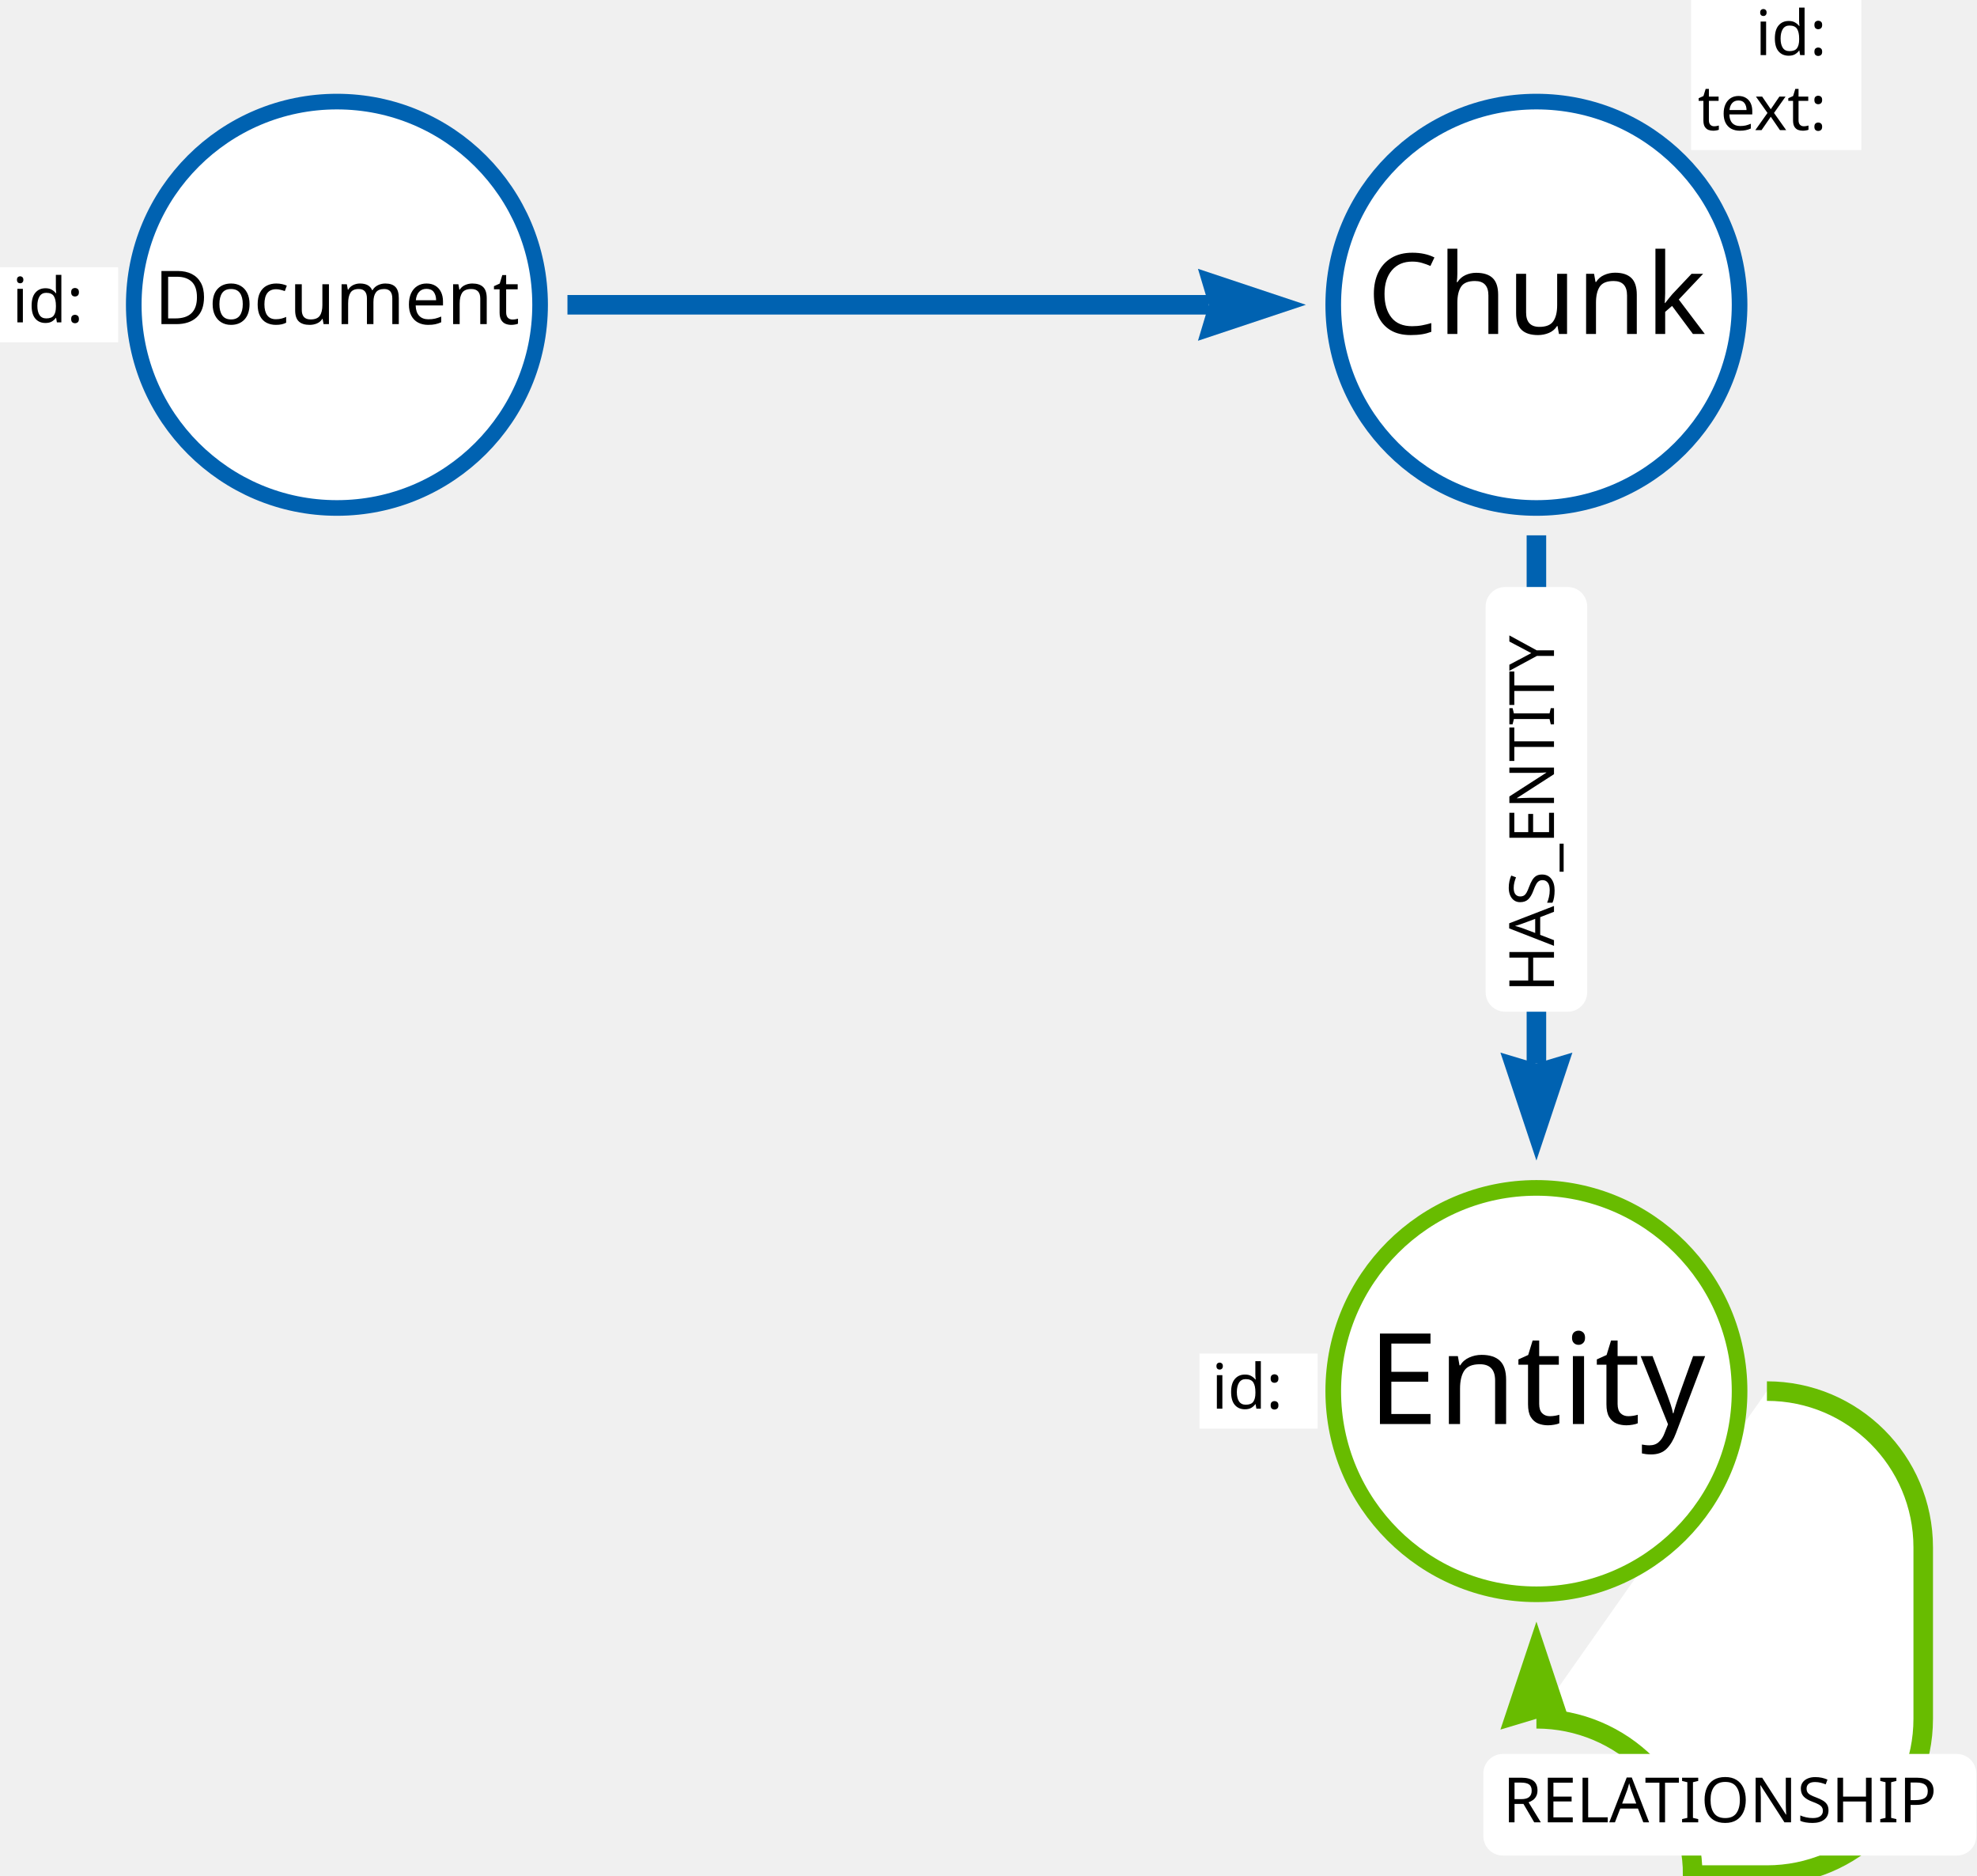
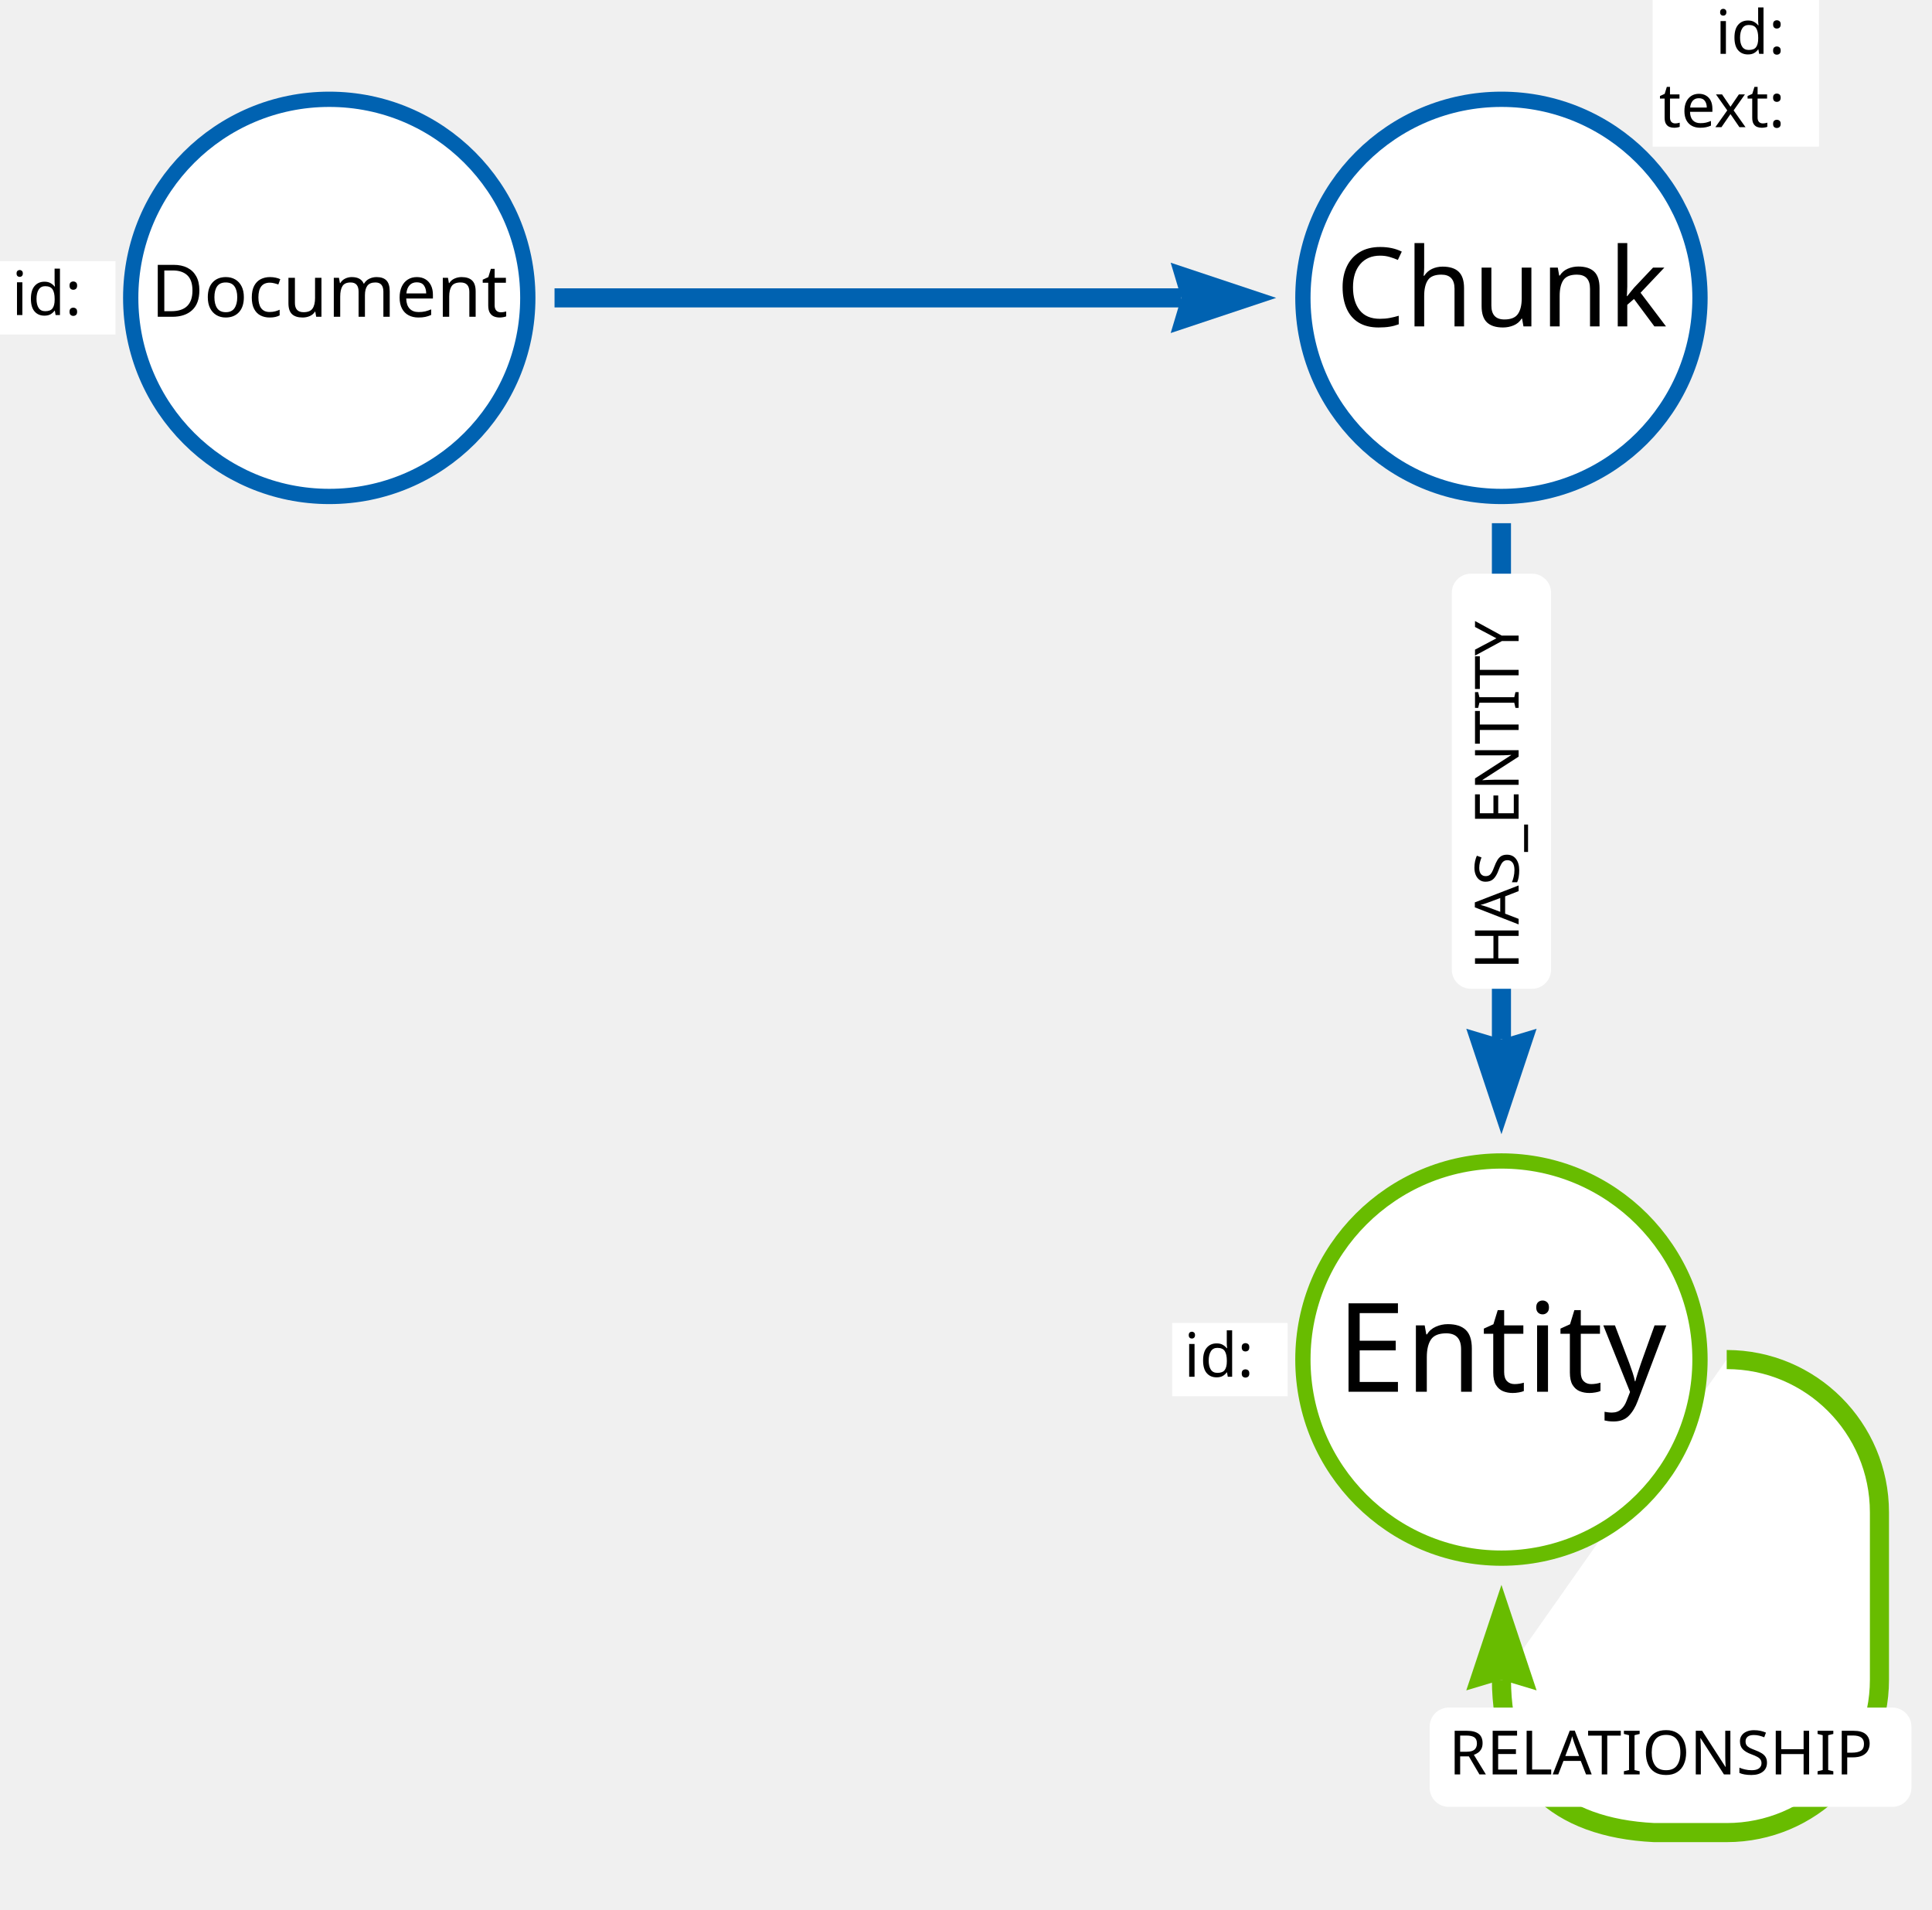
- <svg xmlns="http://www.w3.org/2000/svg" width="506" height="480" viewBox="0 0 506 480">
-   <defs>
-     <style type="text/css" />
+ <svg xmlns="http://www.w3.org/2000/svg" width="506" height="500" viewBox="0 0 506 500" version="1.1" id="svg145">
+   <defs id="defs4">
+     <style type="text/css" id="style2" />
  </defs>
-   <g transform="translate(-501.2855 91.39596) scale(1)">
-     <g class="relationship">
-       <g transform="translate(587.5199 -13.39798) rotate(0)" stroke-width="5" stroke="#0062b1">
-         <path d="M 59 0 L 223.138 0" />
-         <polygon points="-24.862,0 -27.625,9.208 0,0 -27.625,-9.208" fill="#0062b1" transform="translate(248 0) rotate(0)" stroke="none" />
+   <g class="relationship" id="g12" transform="translate(-501.2855,91.39596)">
+     <g transform="translate(587.5199,-13.39798)" stroke-width="5" stroke="#0062b1" id="g10">
+       <path d="M 59,0 H 223.138" id="path6" />
+       <polygon points="-27.625,9.208 0,0 -27.625,-9.208 -24.862,0 " fill="#0062b1" transform="translate(248)" stroke="none" id="polygon8" />
+     </g>
+   </g>
+   <g class="relationship" id="g30" transform="translate(-501.2855,91.39596)">
+     <g transform="rotate(90,453.9589,440.5609)" stroke-width="5" stroke="#0062b1" id="g18">
+       <path d="M 59,0 H 194.138" id="path14" />
+       <polygon points="-27.625,9.208 0,0 -27.625,-9.208 -24.862,0 " fill="#0062b1" transform="translate(219)" stroke="none" id="polygon16" />
+     </g>
+     <g transform="rotate(-90,497.3454,-384.1744)" id="g28">
+       <g id="g26">
+         <g transform="translate(-54.34375)" fill="#ffffff" stroke="#000000" stroke-width="0" id="g24">
+           <rect x="0" y="0" width="108.688" height="26" rx="5" ry="5" stroke="none" id="rect20" />
+           <text xml:space="preserve" x="5" y="17.5" stroke="none" text-anchor="left" font-family="sans-serif" font-size="16px" font-weight="normal" fill="#000000" id="text22">HAS_ENTITY</text>
+         </g>
      </g>
    </g>
-     <g class="relationship">
-       <g transform="translate(894.5199 -13.39798) rotate(90)" stroke-width="5" stroke="#0062b1">
-         <path d="M 59 0 L 194.138 0" />
-         <polygon points="-24.862,0 -27.625,9.208 0,0 -27.625,-9.208" fill="#0062b1" transform="translate(219 0) rotate(0)" stroke="none" />
+   </g>
+   <g stroke-width="5" stroke="#68bc00" id="xxxx" transform="translate(-501.2855,91.39596)">
+     <path d="m 953.52,264.602 v 0 c 22.091,0 40,17.909 40,40 v 21.931 21.931 c 0,22.091 -17.909,40 -40,40 h -9.5 -9.5 c -25.476,-1.247 -39.911,-14.524 -40,-40 v 0 0" fill="#ffffff" id="path32" />
+     <polygon points="-27.625,-9.208 -24.862,0 -27.625,9.208 0,0 " fill="#68bc00" transform="rotate(-90,609.0609,-285.4589)" stroke="none" id="polygon34" />
+   </g>
+   <g transform="translate(437.5233,447.1231)" id="g45">
+     <g id="g43">
+       <g transform="translate(-63.08594)" fill="#ffffff" stroke="#000000" stroke-width="0" id="g41">
+         <rect x="0" y="0" width="126.172" height="26" rx="5" ry="5" stroke="none" id="rect37" />
+         <text xml:space="preserve" x="5" y="17.5" stroke="none" text-anchor="left" font-family="sans-serif" font-size="16px" font-weight="normal" fill="#000000" id="text39">RELATIONSHIP</text>
      </g>
-       <g transform="translate(894.5199 113.1709) rotate(270) translate(0 -13)">
-         <g transform="translate(0 0)">
-           <g transform="translate(-54.34375 0)" fill="#ffffff" stroke="#000000" stroke-width="0">
-             <rect x="0" y="0" width="108.688" height="26" rx="5" ry="5" stroke="none" />
-             <text xml:space="preserve" x="5" y="17.5" stroke="none" text-anchor="left" font-family="sans-serif" font-size="16" font-weight="normal" fill="#000000">HAS_ENTITY</text>
+     </g>
+   </g>
+   <g class="node" id="g77" transform="translate(-501.2855,91.39596)">
+     <g fill="#ffffff" stroke="#0062b1" stroke-width="4" id="g51">
+       <circle cx="587.52" cy="-13.398" r="52" id="circle49" />
+     </g>
+     <g transform="translate(587.5199,-13.39798)" id="g75">
+       <g transform="scale(0.38086)" id="g59">
+         <g id="g57">
+           <g font-family="sans-serif" font-size="50px" font-weight="normal" fill="#000000" text-anchor="middle" id="g55">
+             <text xml:space="preserve" x="0" y="13" stroke="none" id="text53">Document</text>
          </g>
        </g>
      </g>
-     </g>
-     <g class="relationship">
-       <g stroke-width="5" stroke="#68bc00" id="xxxx">
-         <path d="M 953.52 264.602 L 953.52 264.602 A 40 40 0 0 1 993.52 304.602 L 993.52 326.533 L 993.52 348.464 A 40 40 0 0 1 953.52 388.464 L 944.02 388.464 L 934.52 388.464 A 40 40 0 0 0 894.52 348.464 L 894.52 348.464 L 894.52 348.464" fill="white" />
-         <polygon points="-24.862,0 -27.625,9.208 0,0 -27.625,-9.208" fill="#68bc00" transform="translate(894.5199 348.4642) rotate(-90) translate(24.86215 0)" stroke="none" />
-       </g>
-       <g transform="translate(944.0199 388.4642) rotate(0) translate(0 -31)">
-         <g transform="translate(0 0)">
-           <g transform="translate(-63.08594 0)" fill="#ffffff" stroke="#000000" stroke-width="0">
-             <rect x="0" y="0" width="126.172" height="26" rx="5" ry="5" stroke="none" />
-             <text xml:space="preserve" x="5" y="17.5" stroke="none" text-anchor="left" font-family="sans-serif" font-size="16" font-weight="normal" fill="#000000">RELATIONSHIP</text>
-           </g>
-         </g>
-       </g>
-     </g>
-     <g class="node">
-       <g fill="#ffffff" stroke="#0062b1" stroke-width="4">
-         <circle cx="587.52" cy="-13.398" r="52" />
-       </g>
-       <g transform="translate(587.5199 -13.39798)">
-         <g transform="scale(0.38086) translate(0 0)">
-           <g transform="translate(0 0)">
-             <g font-family="sans-serif" font-size="50" font-weight="normal" fill="#000000" text-anchor="middle">
-               <text xml:space="preserve" x="0" y="13" stroke="none">Document</text>
-             </g>
-           </g>
-         </g>
-         <g transform="translate(-56 -9.6)">
-           <g transform="translate(0 0)">
-             <g transform="translate(-30.23438 0)" fill="white">
-               <rect x="0" y="0" width="30.234" height="19.2" rx="0" ry="0" stroke="none" />
-               <g font-family="sans-serif" font-size="16" font-weight="normal" fill="#000000" text-anchor="end">
-                 <text xml:space="preserve" x="21.344" y="14.1" stroke="none">id:</text>
-                 <text xml:space="preserve" x="25.789" y="14.1" stroke="none" text-anchor="start" />
-               </g>
+       <g transform="translate(-56,-9.6)" id="g73">
+         <g id="g71">
+           <g transform="translate(-30.23438)" fill="#ffffff" id="g69">
+             <rect x="0" y="0" width="30.234" height="19.2" rx="0" ry="0" stroke="none" id="rect61" />
+             <g font-family="sans-serif" font-size="16px" font-weight="normal" fill="#000000" text-anchor="end" id="g67">
+               <text xml:space="preserve" x="21.344" y="14.1" stroke="none" id="text63">id:</text>
+               <text xml:space="preserve" x="25.789" y="14.1" stroke="none" text-anchor="start" id="text65" />
            </g>
          </g>
        </g>
      </g>
    </g>
-     <g class="node">
-       <g fill="#ffffff" stroke="#0062b1" stroke-width="4">
-         <circle cx="894.52" cy="-13.398" r="52" />
-       </g>
-       <g transform="translate(894.5199 -13.39798)">
-         <g transform="scale(0.5742192) translate(0 0)">
-           <g transform="translate(0 0)">
-             <g font-family="sans-serif" font-size="50" font-weight="normal" fill="#000000" text-anchor="middle">
-               <text xml:space="preserve" x="0" y="13" stroke="none">Chunk</text>
-             </g>
+   </g>
+   <g class="node" id="g111" transform="translate(-501.2855,91.39596)">
+     <g fill="#ffffff" stroke="#0062b1" stroke-width="4" id="g81">
+       <circle cx="894.52" cy="-13.398" r="52" id="circle79" />
+     </g>
+     <g transform="translate(894.5199,-13.39798)" id="g109">
+       <g transform="scale(0.5742192)" id="g89">
+         <g id="g87">
+           <g font-family="sans-serif" font-size="50px" font-weight="normal" fill="#000000" text-anchor="middle" id="g85">
+             <text xml:space="preserve" x="0" y="13" stroke="none" id="text83">Chunk</text>
          </g>
        </g>
-         <g transform="translate(39.59798 -77.99798)">
-           <g transform="translate(0 0)">
-             <g transform="translate(0 0)" fill="white">
-               <rect x="0" y="0" width="43.57" height="38.4" rx="0" ry="0" stroke="none" />
-               <g font-family="sans-serif" font-size="16" font-weight="normal" fill="#000000" text-anchor="end">
-                 <text xml:space="preserve" x="34.68" y="14.1" stroke="none">id:</text>
-                 <text xml:space="preserve" x="39.125" y="14.1" stroke="none" text-anchor="start" />
-                 <text xml:space="preserve" x="34.68" y="33.3" stroke="none" text-anchor="end">text:</text>
-                 <text xml:space="preserve" x="39.125" y="33.3" stroke="none" text-anchor="start" />
-               </g>
+       </g>
+       <g transform="translate(39.59798,-77.99798)" id="g107">
+         <g id="g105">
+           <g fill="#ffffff" id="g103">
+             <rect x="0" y="0" width="43.57" height="38.4" rx="0" ry="0" stroke="none" id="rect91" />
+             <g font-family="sans-serif" font-size="16px" font-weight="normal" fill="#000000" text-anchor="end" id="g101">
+               <text xml:space="preserve" x="34.68" y="14.1" stroke="none" id="text93">id:</text>
+               <text xml:space="preserve" x="39.125" y="14.1" stroke="none" text-anchor="start" id="text95" />
+               <text xml:space="preserve" x="34.68" y="33.3" stroke="none" text-anchor="end" id="text97">text:</text>
+               <text xml:space="preserve" x="39.125" y="33.3" stroke="none" text-anchor="start" id="text99" />
            </g>
          </g>
        </g>
      </g>
    </g>
-     <g class="node">
-       <g fill="#ffffff" stroke="#68bc00" stroke-width="4">
-         <circle cx="894.52" cy="264.602" r="52" />
-       </g>
-       <g transform="translate(894.5199 264.602)">
-         <g transform="scale(0.6484379) translate(0 0)">
-           <g transform="translate(0 0)">
-             <g font-family="sans-serif" font-size="50" font-weight="normal" fill="#000000" text-anchor="middle">
-               <text xml:space="preserve" x="0" y="13" stroke="none">Entity</text>
-             </g>
+   </g>
+   <g class="node" id="g141" transform="translate(-501.2855,91.39596)">
+     <g fill="#ffffff" stroke="#68bc00" stroke-width="4" id="g115">
+       <circle cx="894.52" cy="264.602" r="52" id="circle113" />
+     </g>
+     <g transform="translate(894.5199,264.602)" id="g139">
+       <g transform="scale(0.6484378)" id="g123">
+         <g id="g121">
+           <g font-family="sans-serif" font-size="50px" font-weight="normal" fill="#000000" text-anchor="middle" id="g119">
+             <text xml:space="preserve" x="0" y="13" stroke="none" id="text117">Entity</text>
          </g>
        </g>
-         <g transform="translate(-56 -9.6)">
-           <g transform="translate(0 0)">
-             <g transform="translate(-30.23438 0)" fill="white">
-               <rect x="0" y="0" width="30.234" height="19.2" rx="0" ry="0" stroke="none" />
-               <g font-family="sans-serif" font-size="16" font-weight="normal" fill="#000000" text-anchor="end">
-                 <text xml:space="preserve" x="21.344" y="14.1" stroke="none">id:</text>
-                 <text xml:space="preserve" x="25.789" y="14.1" stroke="none" text-anchor="start" />
-               </g>
+       </g>
+       <g transform="translate(-56,-9.6)" id="g137">
+         <g id="g135">
+           <g transform="translate(-30.23438)" fill="#ffffff" id="g133">
+             <rect x="0" y="0" width="30.234" height="19.2" rx="0" ry="0" stroke="none" id="rect125" />
+             <g font-family="sans-serif" font-size="16px" font-weight="normal" fill="#000000" text-anchor="end" id="g131">
+               <text xml:space="preserve" x="21.344" y="14.1" stroke="none" id="text127">id:</text>
+               <text xml:space="preserve" x="25.789" y="14.1" stroke="none" text-anchor="start" id="text129" />
            </g>
          </g>
        </g>
      </g>
    </g>
  </g>
</svg>
